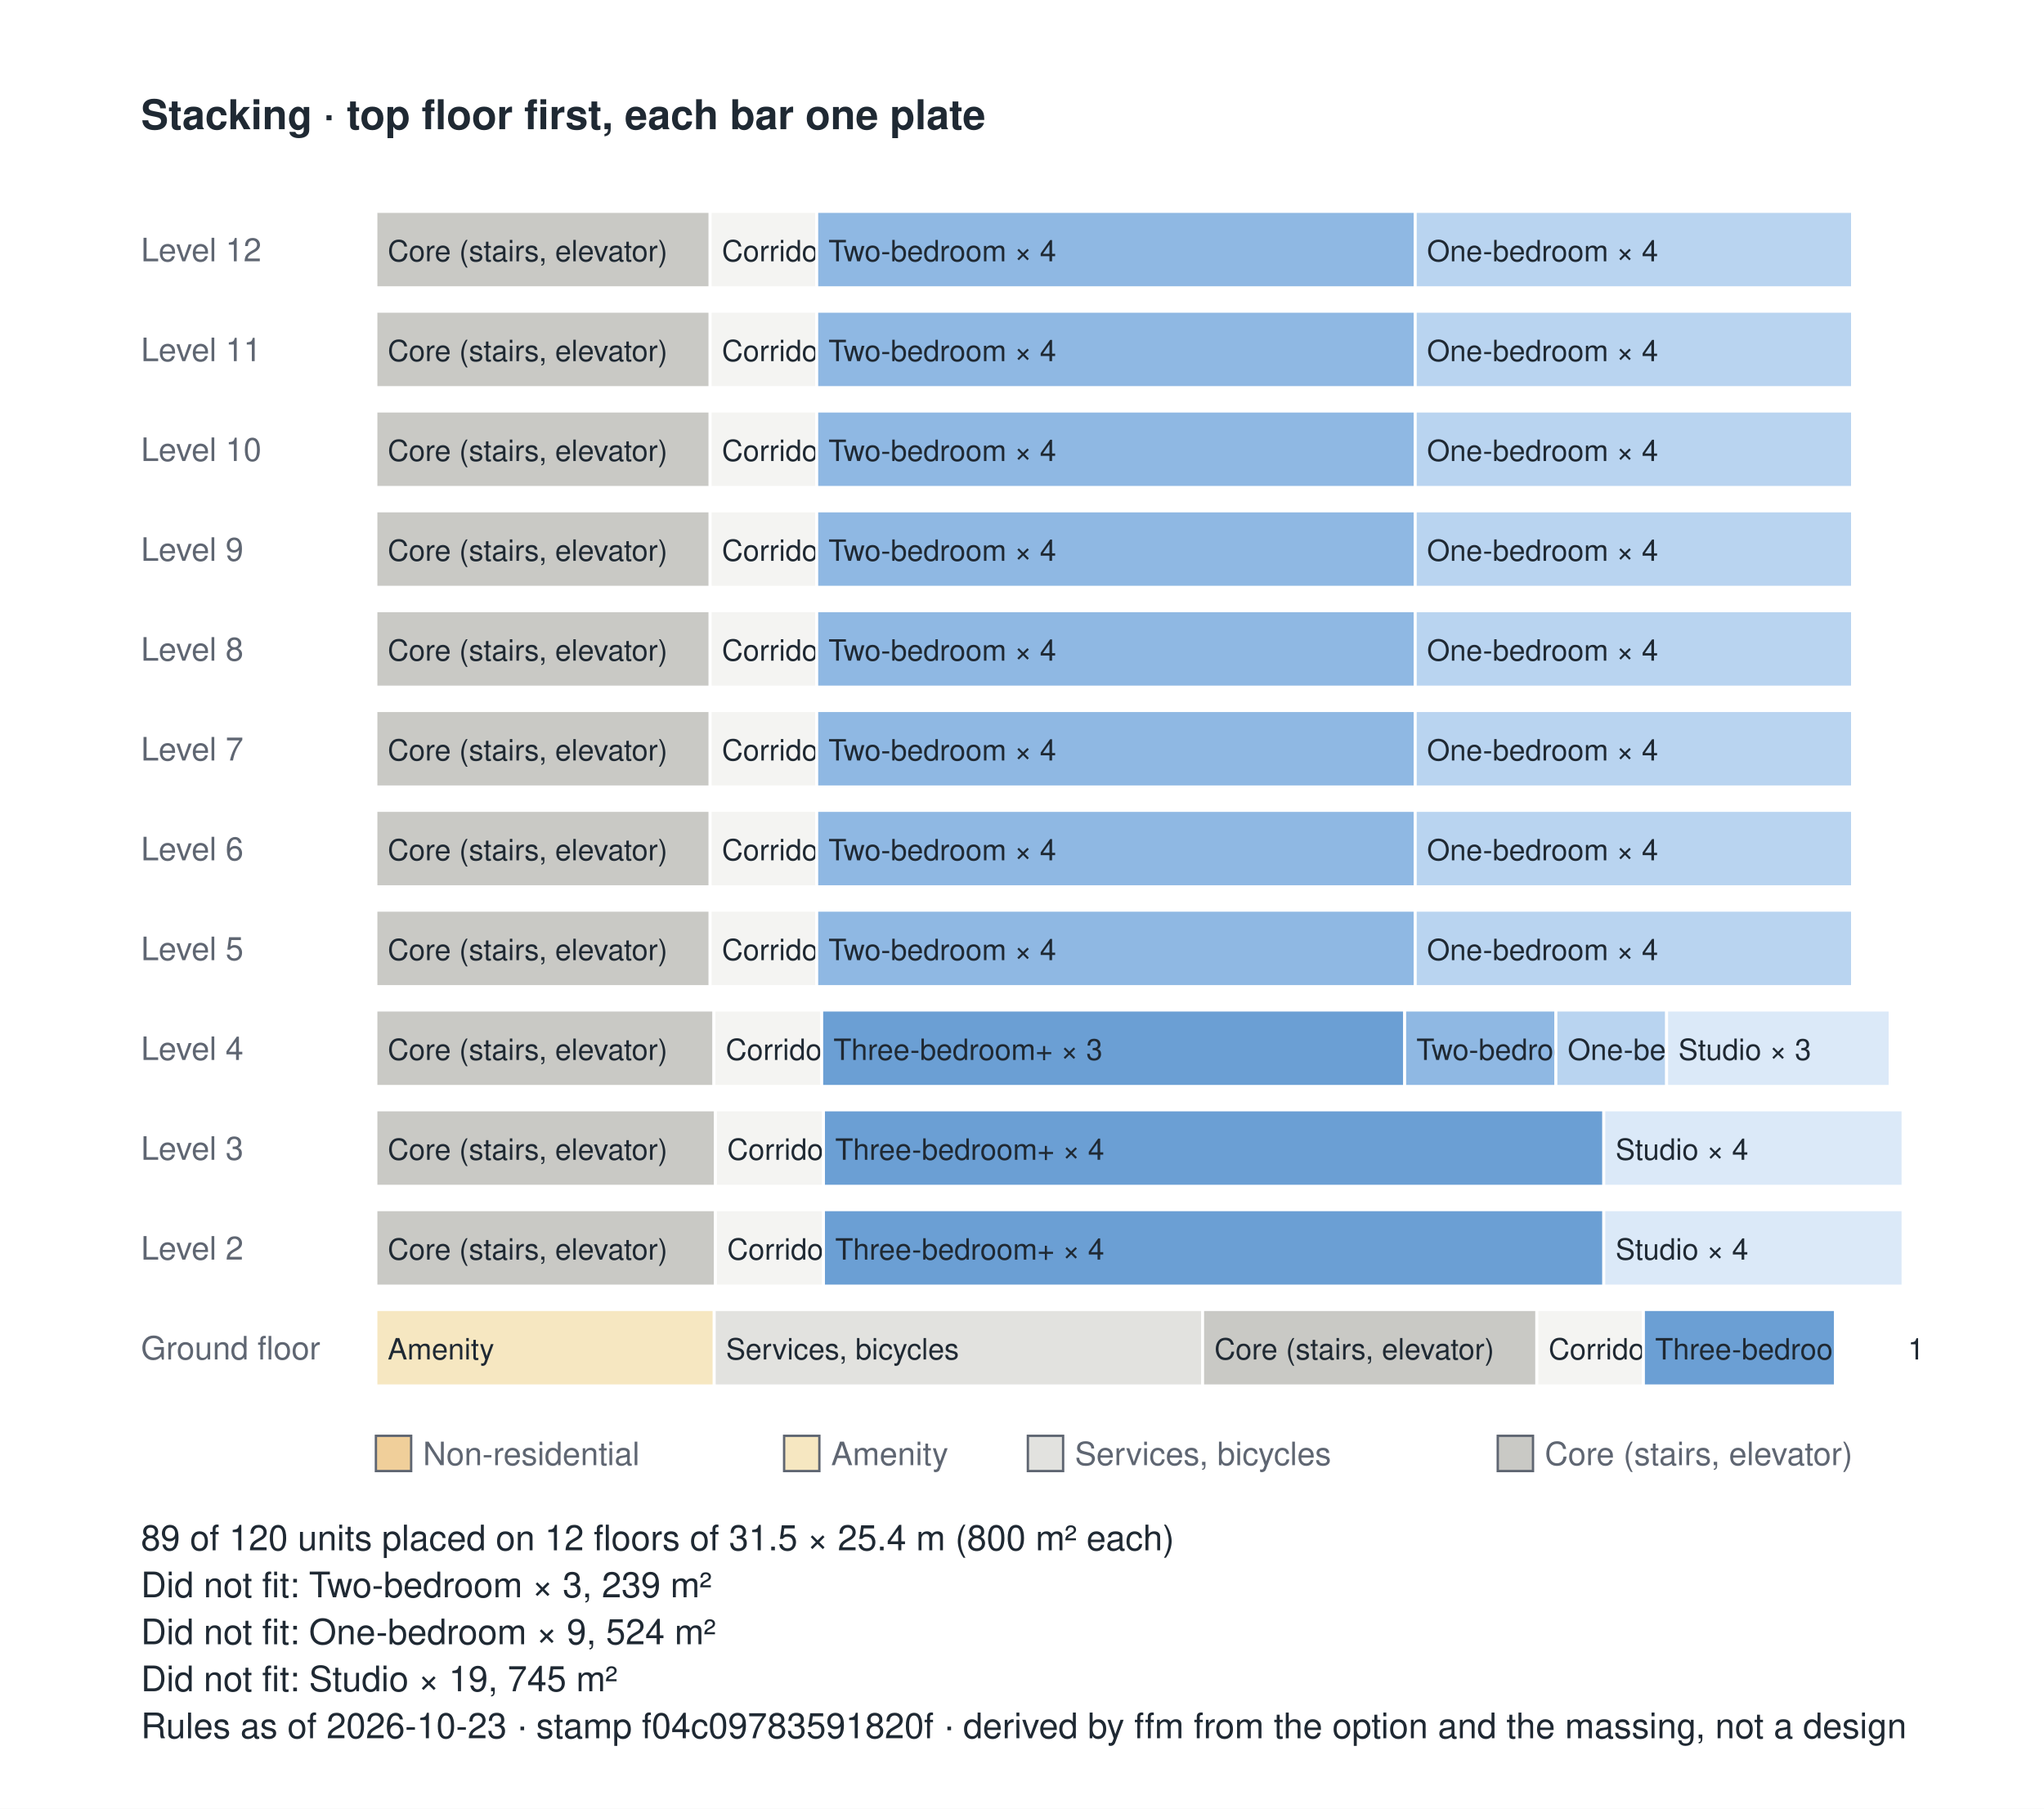
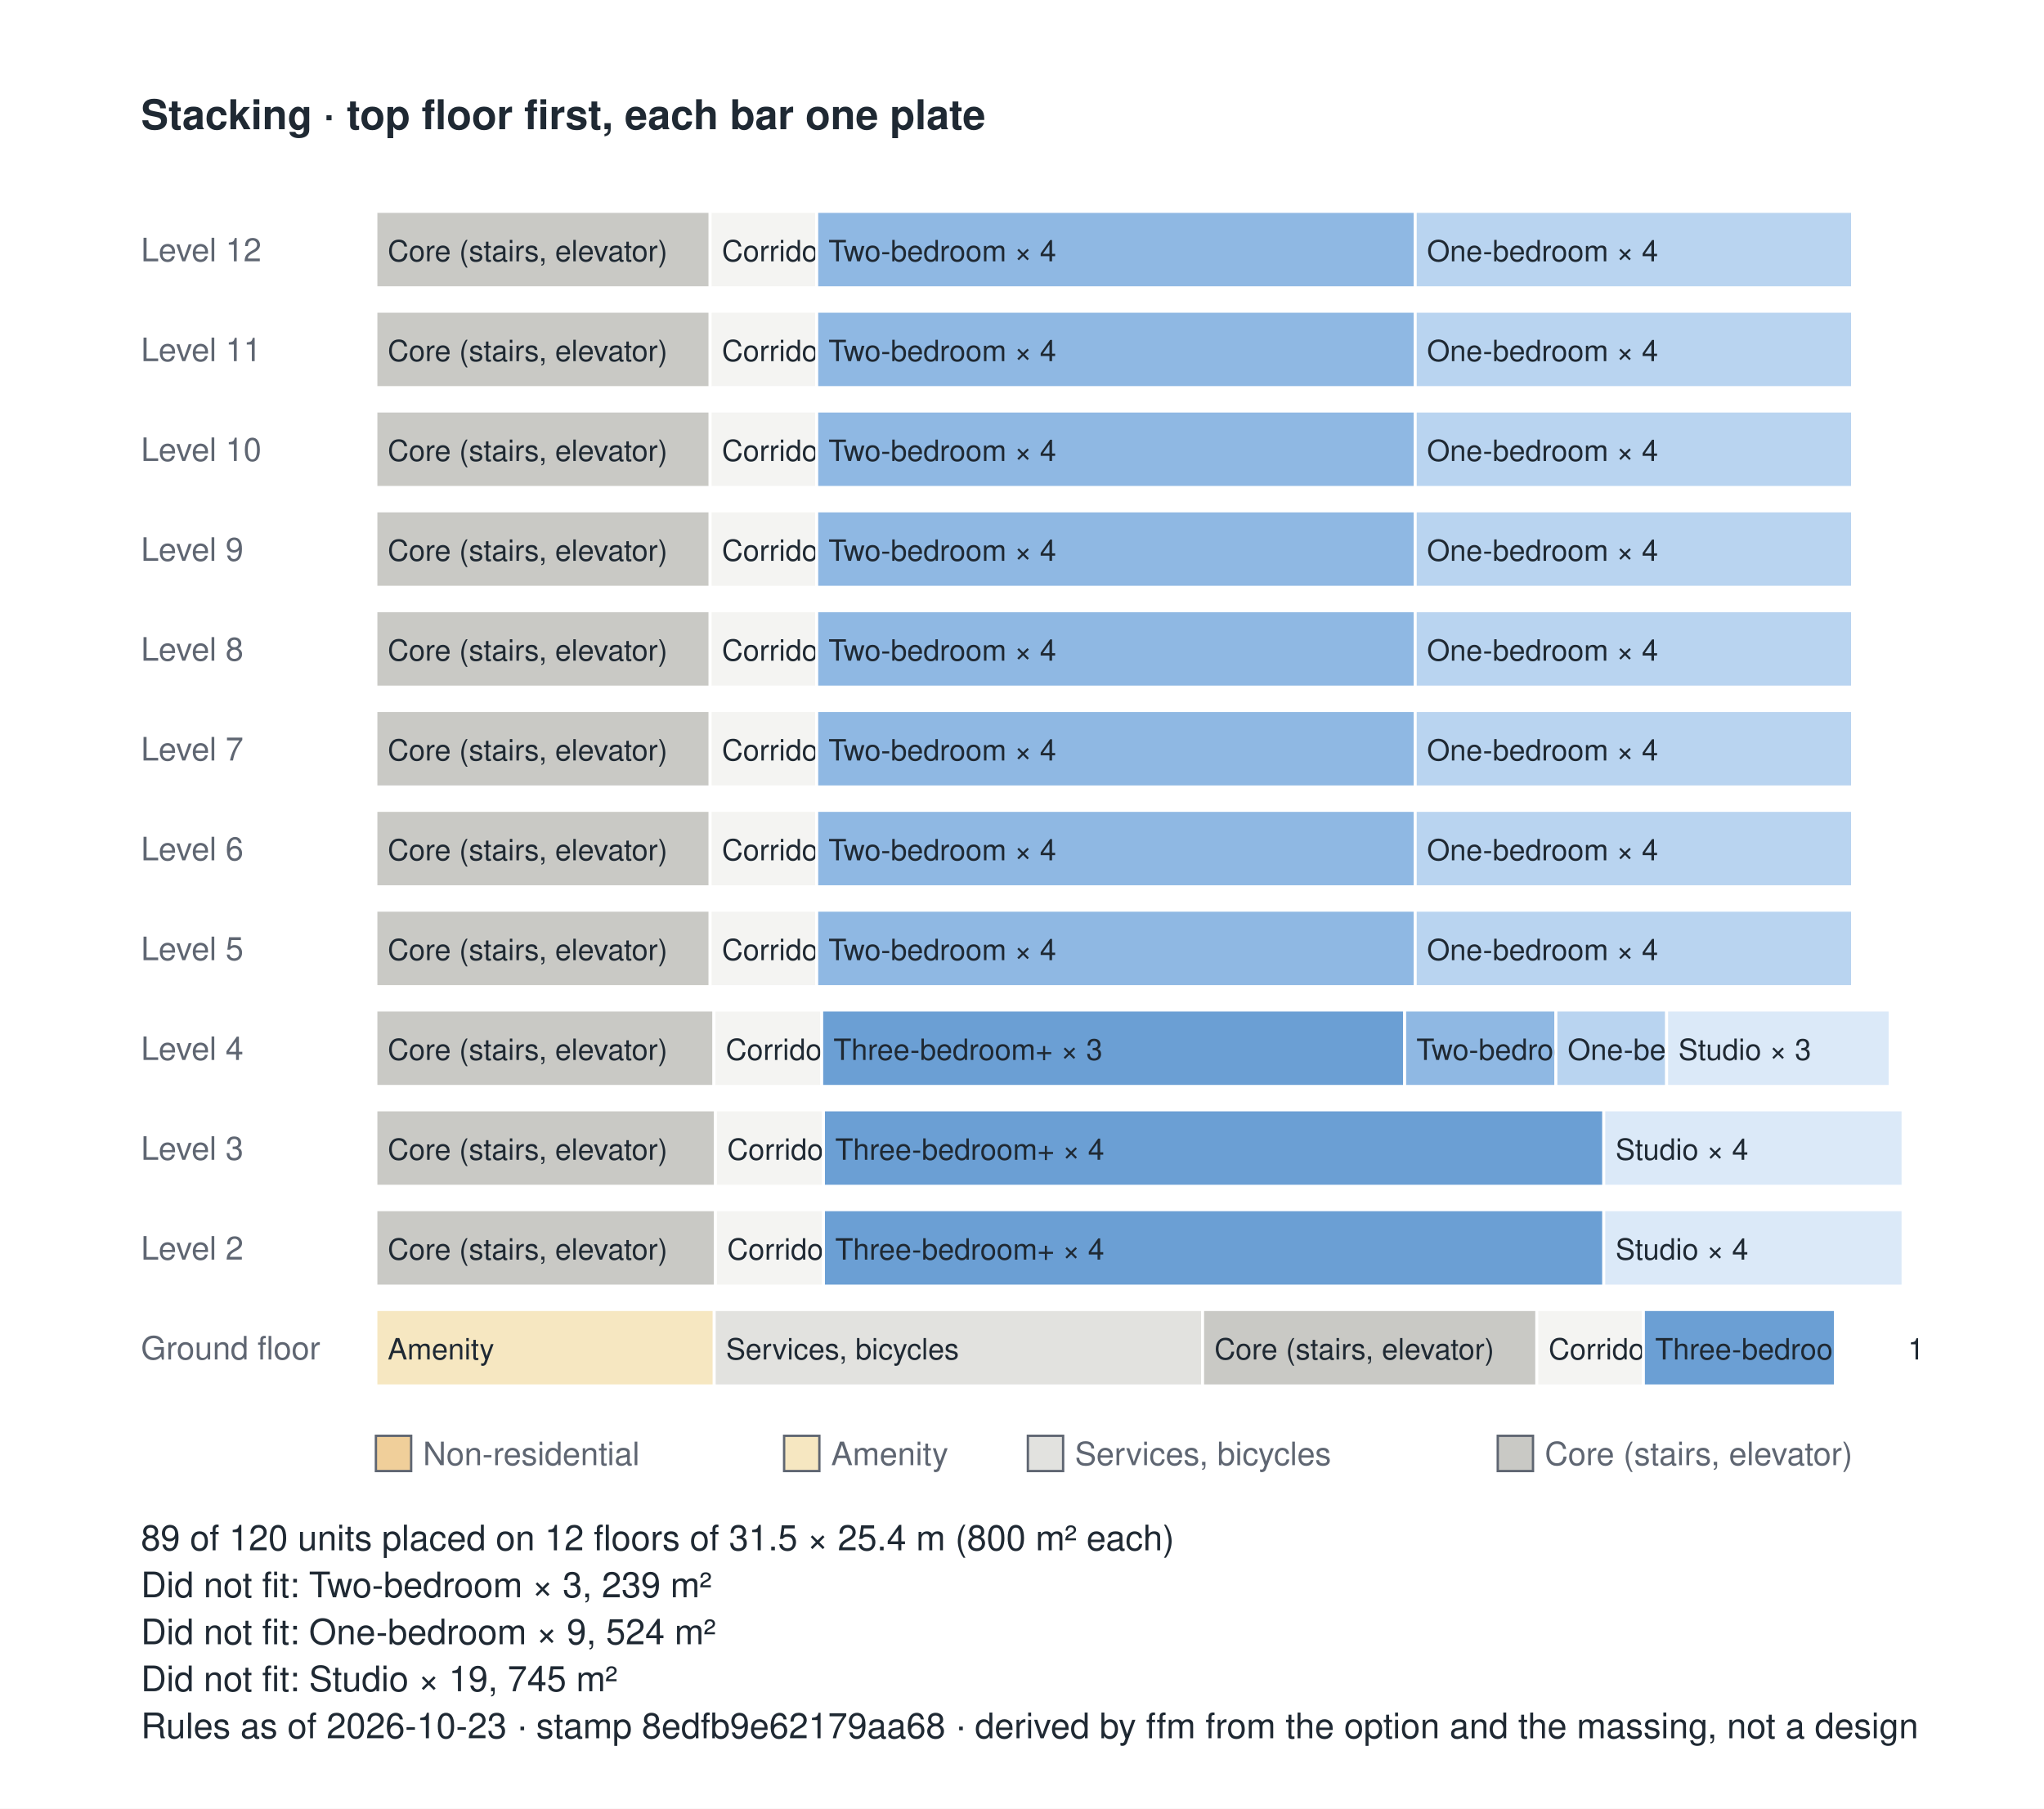
<svg xmlns="http://www.w3.org/2000/svg" width="696" height="616" viewBox="0 0 696 616" font-family="IBM Plex Sans, Helvetica, Arial, sans-serif" font-size="12" fill="#1f2933" role="img" aria-label="Stacking diagram">
  <rect width="100%" height="100%" fill="#ffffff" />
  <text x="48" y="44" font-size="14" font-weight="600">Stacking · top floor first, each bar one plate</text>
  <text x="48" y="89.0" font-size="11" fill="#5f6672">Level 12</text>
  <rect x="128.0" y="72" width="113.8" height="26" fill="#c9c9c5" stroke="#ffffff" stroke-width="1" />
  <text x="132.0" y="89.0" font-size="10" fill="#1f2933">Core (stairs, elevator)</text>
  <rect x="241.8" y="72" width="36.3" height="26" fill="#f4f4f2" stroke="#ffffff" stroke-width="1" />
  <text x="245.8" y="89.0" font-size="10" fill="#1f2933">Corridor</text>
  <rect x="278.1" y="72" width="203.8" height="26" fill="#8fb8e3" stroke="#ffffff" stroke-width="1" />
  <text x="282.1" y="89.0" font-size="10" fill="#1f2933">Two-bedroom × 4</text>
  <rect x="481.9" y="72" width="149.0" height="26" fill="#b9d4f0" stroke="#ffffff" stroke-width="1" />
  <text x="485.9" y="89.0" font-size="10" fill="#1f2933">One-bedroom × 4</text>
  <rect x="630.8" y="72" width="17.2" height="26" fill="#ffffff" stroke="#ffffff" stroke-width="1" />
  <text x="48" y="123.0" font-size="11" fill="#5f6672">Level 11</text>
  <rect x="128.0" y="106" width="113.8" height="26" fill="#c9c9c5" stroke="#ffffff" stroke-width="1" />
  <text x="132.0" y="123.0" font-size="10" fill="#1f2933">Core (stairs, elevator)</text>
  <rect x="241.8" y="106" width="36.3" height="26" fill="#f4f4f2" stroke="#ffffff" stroke-width="1" />
  <text x="245.8" y="123.0" font-size="10" fill="#1f2933">Corridor</text>
  <rect x="278.1" y="106" width="203.8" height="26" fill="#8fb8e3" stroke="#ffffff" stroke-width="1" />
  <text x="282.1" y="123.0" font-size="10" fill="#1f2933">Two-bedroom × 4</text>
  <rect x="481.9" y="106" width="149.0" height="26" fill="#b9d4f0" stroke="#ffffff" stroke-width="1" />
  <text x="485.9" y="123.0" font-size="10" fill="#1f2933">One-bedroom × 4</text>
  <rect x="630.8" y="106" width="17.2" height="26" fill="#ffffff" stroke="#ffffff" stroke-width="1" />
  <text x="48" y="157.0" font-size="11" fill="#5f6672">Level 10</text>
  <rect x="128.0" y="140" width="113.8" height="26" fill="#c9c9c5" stroke="#ffffff" stroke-width="1" />
  <text x="132.0" y="157.0" font-size="10" fill="#1f2933">Core (stairs, elevator)</text>
  <rect x="241.8" y="140" width="36.3" height="26" fill="#f4f4f2" stroke="#ffffff" stroke-width="1" />
  <text x="245.8" y="157.0" font-size="10" fill="#1f2933">Corridor</text>
  <rect x="278.1" y="140" width="203.8" height="26" fill="#8fb8e3" stroke="#ffffff" stroke-width="1" />
  <text x="282.1" y="157.0" font-size="10" fill="#1f2933">Two-bedroom × 4</text>
  <rect x="481.9" y="140" width="149.0" height="26" fill="#b9d4f0" stroke="#ffffff" stroke-width="1" />
  <text x="485.9" y="157.0" font-size="10" fill="#1f2933">One-bedroom × 4</text>
  <rect x="630.8" y="140" width="17.2" height="26" fill="#ffffff" stroke="#ffffff" stroke-width="1" />
  <text x="48" y="191.0" font-size="11" fill="#5f6672">Level 9</text>
  <rect x="128.0" y="174" width="113.8" height="26" fill="#c9c9c5" stroke="#ffffff" stroke-width="1" />
  <text x="132.0" y="191.0" font-size="10" fill="#1f2933">Core (stairs, elevator)</text>
  <rect x="241.8" y="174" width="36.3" height="26" fill="#f4f4f2" stroke="#ffffff" stroke-width="1" />
  <text x="245.8" y="191.0" font-size="10" fill="#1f2933">Corridor</text>
  <rect x="278.1" y="174" width="203.8" height="26" fill="#8fb8e3" stroke="#ffffff" stroke-width="1" />
  <text x="282.1" y="191.0" font-size="10" fill="#1f2933">Two-bedroom × 4</text>
  <rect x="481.9" y="174" width="149.0" height="26" fill="#b9d4f0" stroke="#ffffff" stroke-width="1" />
  <text x="485.9" y="191.0" font-size="10" fill="#1f2933">One-bedroom × 4</text>
  <rect x="630.8" y="174" width="17.2" height="26" fill="#ffffff" stroke="#ffffff" stroke-width="1" />
  <text x="48" y="225.0" font-size="11" fill="#5f6672">Level 8</text>
  <rect x="128.0" y="208" width="113.8" height="26" fill="#c9c9c5" stroke="#ffffff" stroke-width="1" />
  <text x="132.0" y="225.0" font-size="10" fill="#1f2933">Core (stairs, elevator)</text>
  <rect x="241.8" y="208" width="36.3" height="26" fill="#f4f4f2" stroke="#ffffff" stroke-width="1" />
  <text x="245.8" y="225.0" font-size="10" fill="#1f2933">Corridor</text>
  <rect x="278.1" y="208" width="203.8" height="26" fill="#8fb8e3" stroke="#ffffff" stroke-width="1" />
  <text x="282.1" y="225.0" font-size="10" fill="#1f2933">Two-bedroom × 4</text>
  <rect x="481.9" y="208" width="149.0" height="26" fill="#b9d4f0" stroke="#ffffff" stroke-width="1" />
  <text x="485.9" y="225.0" font-size="10" fill="#1f2933">One-bedroom × 4</text>
  <rect x="630.8" y="208" width="17.2" height="26" fill="#ffffff" stroke="#ffffff" stroke-width="1" />
  <text x="48" y="259.0" font-size="11" fill="#5f6672">Level 7</text>
  <rect x="128.0" y="242" width="113.8" height="26" fill="#c9c9c5" stroke="#ffffff" stroke-width="1" />
  <text x="132.0" y="259.0" font-size="10" fill="#1f2933">Core (stairs, elevator)</text>
  <rect x="241.8" y="242" width="36.3" height="26" fill="#f4f4f2" stroke="#ffffff" stroke-width="1" />
  <text x="245.8" y="259.0" font-size="10" fill="#1f2933">Corridor</text>
  <rect x="278.1" y="242" width="203.8" height="26" fill="#8fb8e3" stroke="#ffffff" stroke-width="1" />
  <text x="282.1" y="259.0" font-size="10" fill="#1f2933">Two-bedroom × 4</text>
  <rect x="481.9" y="242" width="149.0" height="26" fill="#b9d4f0" stroke="#ffffff" stroke-width="1" />
  <text x="485.9" y="259.0" font-size="10" fill="#1f2933">One-bedroom × 4</text>
  <rect x="630.8" y="242" width="17.2" height="26" fill="#ffffff" stroke="#ffffff" stroke-width="1" />
  <text x="48" y="293.0" font-size="11" fill="#5f6672">Level 6</text>
  <rect x="128.0" y="276" width="113.8" height="26" fill="#c9c9c5" stroke="#ffffff" stroke-width="1" />
  <text x="132.0" y="293.0" font-size="10" fill="#1f2933">Core (stairs, elevator)</text>
  <rect x="241.8" y="276" width="36.3" height="26" fill="#f4f4f2" stroke="#ffffff" stroke-width="1" />
  <text x="245.8" y="293.0" font-size="10" fill="#1f2933">Corridor</text>
  <rect x="278.1" y="276" width="203.8" height="26" fill="#8fb8e3" stroke="#ffffff" stroke-width="1" />
  <text x="282.1" y="293.0" font-size="10" fill="#1f2933">Two-bedroom × 4</text>
  <rect x="481.9" y="276" width="149.0" height="26" fill="#b9d4f0" stroke="#ffffff" stroke-width="1" />
  <text x="485.9" y="293.0" font-size="10" fill="#1f2933">One-bedroom × 4</text>
  <rect x="630.8" y="276" width="17.2" height="26" fill="#ffffff" stroke="#ffffff" stroke-width="1" />
  <text x="48" y="327.0" font-size="11" fill="#5f6672">Level 5</text>
  <rect x="128.0" y="310" width="113.8" height="26" fill="#c9c9c5" stroke="#ffffff" stroke-width="1" />
  <text x="132.0" y="327.0" font-size="10" fill="#1f2933">Core (stairs, elevator)</text>
  <rect x="241.8" y="310" width="36.3" height="26" fill="#f4f4f2" stroke="#ffffff" stroke-width="1" />
  <text x="245.8" y="327.0" font-size="10" fill="#1f2933">Corridor</text>
  <rect x="278.1" y="310" width="203.8" height="26" fill="#8fb8e3" stroke="#ffffff" stroke-width="1" />
  <text x="282.1" y="327.0" font-size="10" fill="#1f2933">Two-bedroom × 4</text>
  <rect x="481.9" y="310" width="149.0" height="26" fill="#b9d4f0" stroke="#ffffff" stroke-width="1" />
  <text x="485.9" y="327.0" font-size="10" fill="#1f2933">One-bedroom × 4</text>
  <rect x="630.8" y="310" width="17.2" height="26" fill="#ffffff" stroke="#ffffff" stroke-width="1" />
  <text x="48" y="361.0" font-size="11" fill="#5f6672">Level 4</text>
  <rect x="128.0" y="344" width="115.1" height="26" fill="#c9c9c5" stroke="#ffffff" stroke-width="1" />
  <text x="132.0" y="361.0" font-size="10" fill="#1f2933">Core (stairs, elevator)</text>
  <rect x="243.1" y="344" width="36.7" height="26" fill="#f4f4f2" stroke="#ffffff" stroke-width="1" />
  <text x="247.1" y="361.0" font-size="10" fill="#1f2933">Corridor</text>
  <rect x="279.8" y="344" width="198.5" height="26" fill="#6b9fd4" stroke="#ffffff" stroke-width="1" />
  <text x="283.8" y="361.0" font-size="10" fill="#1f2933">Three-bedroom+ × 3</text>
  <rect x="478.3" y="344" width="51.5" height="26" fill="#8fb8e3" stroke="#ffffff" stroke-width="1" />
  <text x="482.3" y="361.0" font-size="10" fill="#1f2933">Two-bedroom × 1</text>
  <rect x="529.8" y="344" width="37.7" height="26" fill="#b9d4f0" stroke="#ffffff" stroke-width="1" />
  <text x="533.8" y="361.0" font-size="10" fill="#1f2933">One-bedroom × 1</text>
  <rect x="567.5" y="344" width="76.1" height="26" fill="#dbe9f8" stroke="#ffffff" stroke-width="1" />
  <text x="571.5" y="361.0" font-size="10" fill="#1f2933">Studio × 3</text>
  <rect x="643.7" y="344" width="4.3" height="26" fill="#ffffff" stroke="#ffffff" stroke-width="1" />
  <text x="48" y="395.0" font-size="11" fill="#5f6672">Level 3</text>
  <rect x="128.0" y="378" width="115.6" height="26" fill="#c9c9c5" stroke="#ffffff" stroke-width="1" />
  <text x="132.0" y="395.0" font-size="10" fill="#1f2933">Core (stairs, elevator)</text>
  <rect x="243.6" y="378" width="36.9" height="26" fill="#f4f4f2" stroke="#ffffff" stroke-width="1" />
  <text x="247.6" y="395.0" font-size="10" fill="#1f2933">Corridor</text>
  <rect x="280.4" y="378" width="265.7" height="26" fill="#6b9fd4" stroke="#ffffff" stroke-width="1" />
  <text x="284.4" y="395.0" font-size="10" fill="#1f2933">Three-bedroom+ × 4</text>
  <rect x="546.1" y="378" width="101.9" height="26" fill="#dbe9f8" stroke="#ffffff" stroke-width="1" />
  <text x="550.1" y="395.0" font-size="10" fill="#1f2933">Studio × 4</text>
  <text x="48" y="429.0" font-size="11" fill="#5f6672">Level 2</text>
  <rect x="128.0" y="412" width="115.6" height="26" fill="#c9c9c5" stroke="#ffffff" stroke-width="1" />
  <text x="132.0" y="429.0" font-size="10" fill="#1f2933">Core (stairs, elevator)</text>
  <rect x="243.6" y="412" width="36.9" height="26" fill="#f4f4f2" stroke="#ffffff" stroke-width="1" />
  <text x="247.6" y="429.0" font-size="10" fill="#1f2933">Corridor</text>
  <rect x="280.4" y="412" width="265.7" height="26" fill="#6b9fd4" stroke="#ffffff" stroke-width="1" />
  <text x="284.4" y="429.0" font-size="10" fill="#1f2933">Three-bedroom+ × 4</text>
  <rect x="546.1" y="412" width="101.9" height="26" fill="#dbe9f8" stroke="#ffffff" stroke-width="1" />
  <text x="550.1" y="429.0" font-size="10" fill="#1f2933">Studio × 4</text>
  <text x="48" y="463.0" font-size="11" fill="#5f6672">Ground floor</text>
  <rect x="128.0" y="446" width="115.2" height="26" fill="#f6e7c1" stroke="#ffffff" stroke-width="1" />
  <text x="132.0" y="463.0" font-size="10" fill="#1f2933">Amenity</text>
  <rect x="243.2" y="446" width="166.4" height="26" fill="#e2e2df" stroke="#ffffff" stroke-width="1" />
  <text x="247.2" y="463.0" font-size="10" fill="#1f2933">Services, bicycles</text>
  <rect x="409.5" y="446" width="113.8" height="26" fill="#c9c9c5" stroke="#ffffff" stroke-width="1" />
  <text x="413.5" y="463.0" font-size="10" fill="#1f2933">Core (stairs, elevator)</text>
  <rect x="523.3" y="446" width="36.3" height="26" fill="#f4f4f2" stroke="#ffffff" stroke-width="1" />
  <text x="527.3" y="463.0" font-size="10" fill="#1f2933">Corridor</text>
  <rect x="559.6" y="446" width="65.4" height="26" fill="#6b9fd4" stroke="#ffffff" stroke-width="1" />
  <text x="563.6" y="463.0" font-size="10" fill="#1f2933">Three-bedroom+ × 1</text>
  <rect x="625.0" y="446" width="23.0" height="26" fill="#ffffff" stroke="#ffffff" stroke-width="1" />
  <rect x="128.0" y="489.0" width="12" height="12" fill="#f0cf9a" stroke="#5f6672" stroke-width="0.8" />
  <text x="144.0" y="499.0" fill="#5f6672" font-size="11">Non-residential</text>
  <rect x="267.0" y="489.0" width="12" height="12" fill="#f6e7c1" stroke="#5f6672" stroke-width="0.8" />
  <text x="283.0" y="499.0" fill="#5f6672" font-size="11">Amenity</text>
  <rect x="350.0" y="489.0" width="12" height="12" fill="#e2e2df" stroke="#5f6672" stroke-width="0.8" />
  <text x="366.0" y="499.0" fill="#5f6672" font-size="11">Services, bicycles</text>
  <rect x="510.0" y="489.0" width="12" height="12" fill="#c9c9c5" stroke="#5f6672" stroke-width="0.8" />
  <text x="526.0" y="499.0" fill="#5f6672" font-size="11">Core (stairs, elevator)</text>
  <rect x="705.0" y="489.0" width="12" height="12" fill="#f4f4f2" stroke="#5f6672" stroke-width="0.8" />
  <text x="721.0" y="499.0" fill="#5f6672" font-size="11">Corridor</text>
  <rect x="795.0" y="489.0" width="12" height="12" fill="#6b9fd4" stroke="#5f6672" stroke-width="0.8" />
  <text x="811.0" y="499.0" fill="#5f6672" font-size="11">Three-bedroom+</text>
  <rect x="927.0" y="489.0" width="12" height="12" fill="#8fb8e3" stroke="#5f6672" stroke-width="0.8" />
  <text x="943.0" y="499.0" fill="#5f6672" font-size="11">Two-bedroom</text>
  <rect x="1038.0" y="489.0" width="12" height="12" fill="#b9d4f0" stroke="#5f6672" stroke-width="0.8" />
  <text x="1054.0" y="499.0" fill="#5f6672" font-size="11">One-bedroom</text>
  <rect x="1149.0" y="489.0" width="12" height="12" fill="#dbe9f8" stroke="#5f6672" stroke-width="0.8" />
  <text x="1165.0" y="499.0" fill="#5f6672" font-size="11">Studio</text>
  <rect x="1225.0" y="489.0" width="12" height="12" fill="#ffffff" stroke="#5f6672" stroke-width="0.8" />
  <text x="1241.0" y="499.0" fill="#5f6672" font-size="11">Spare</text>
  <text x="48.0" y="528.0" fill="#1f2933">89 of 120 units placed on 12 floors of 31.5 × 25.4 m (800 m² each)</text>
  <text x="48.0" y="544.0" fill="#1f2933">Did not fit: Two-bedroom × 3, 239 m²</text>
  <text x="48.0" y="560.0" fill="#1f2933">Did not fit: One-bedroom × 9, 524 m²</text>
  <text x="48.0" y="576.0" fill="#1f2933">Did not fit: Studio × 19, 745 m²</text>
-   <text x="48.0" y="592.0" fill="#1f2933">Rules as of 2026-10-23 · stamp f04c09783591820f · derived by ffm from the option and the massing, not a design</text>
+   <text x="48.0" y="592.0" fill="#1f2933">Rules as of 2026-10-23 · stamp 8edfb9e62179aa68 · derived by ffm from the option and the massing, not a design</text>
</svg>
